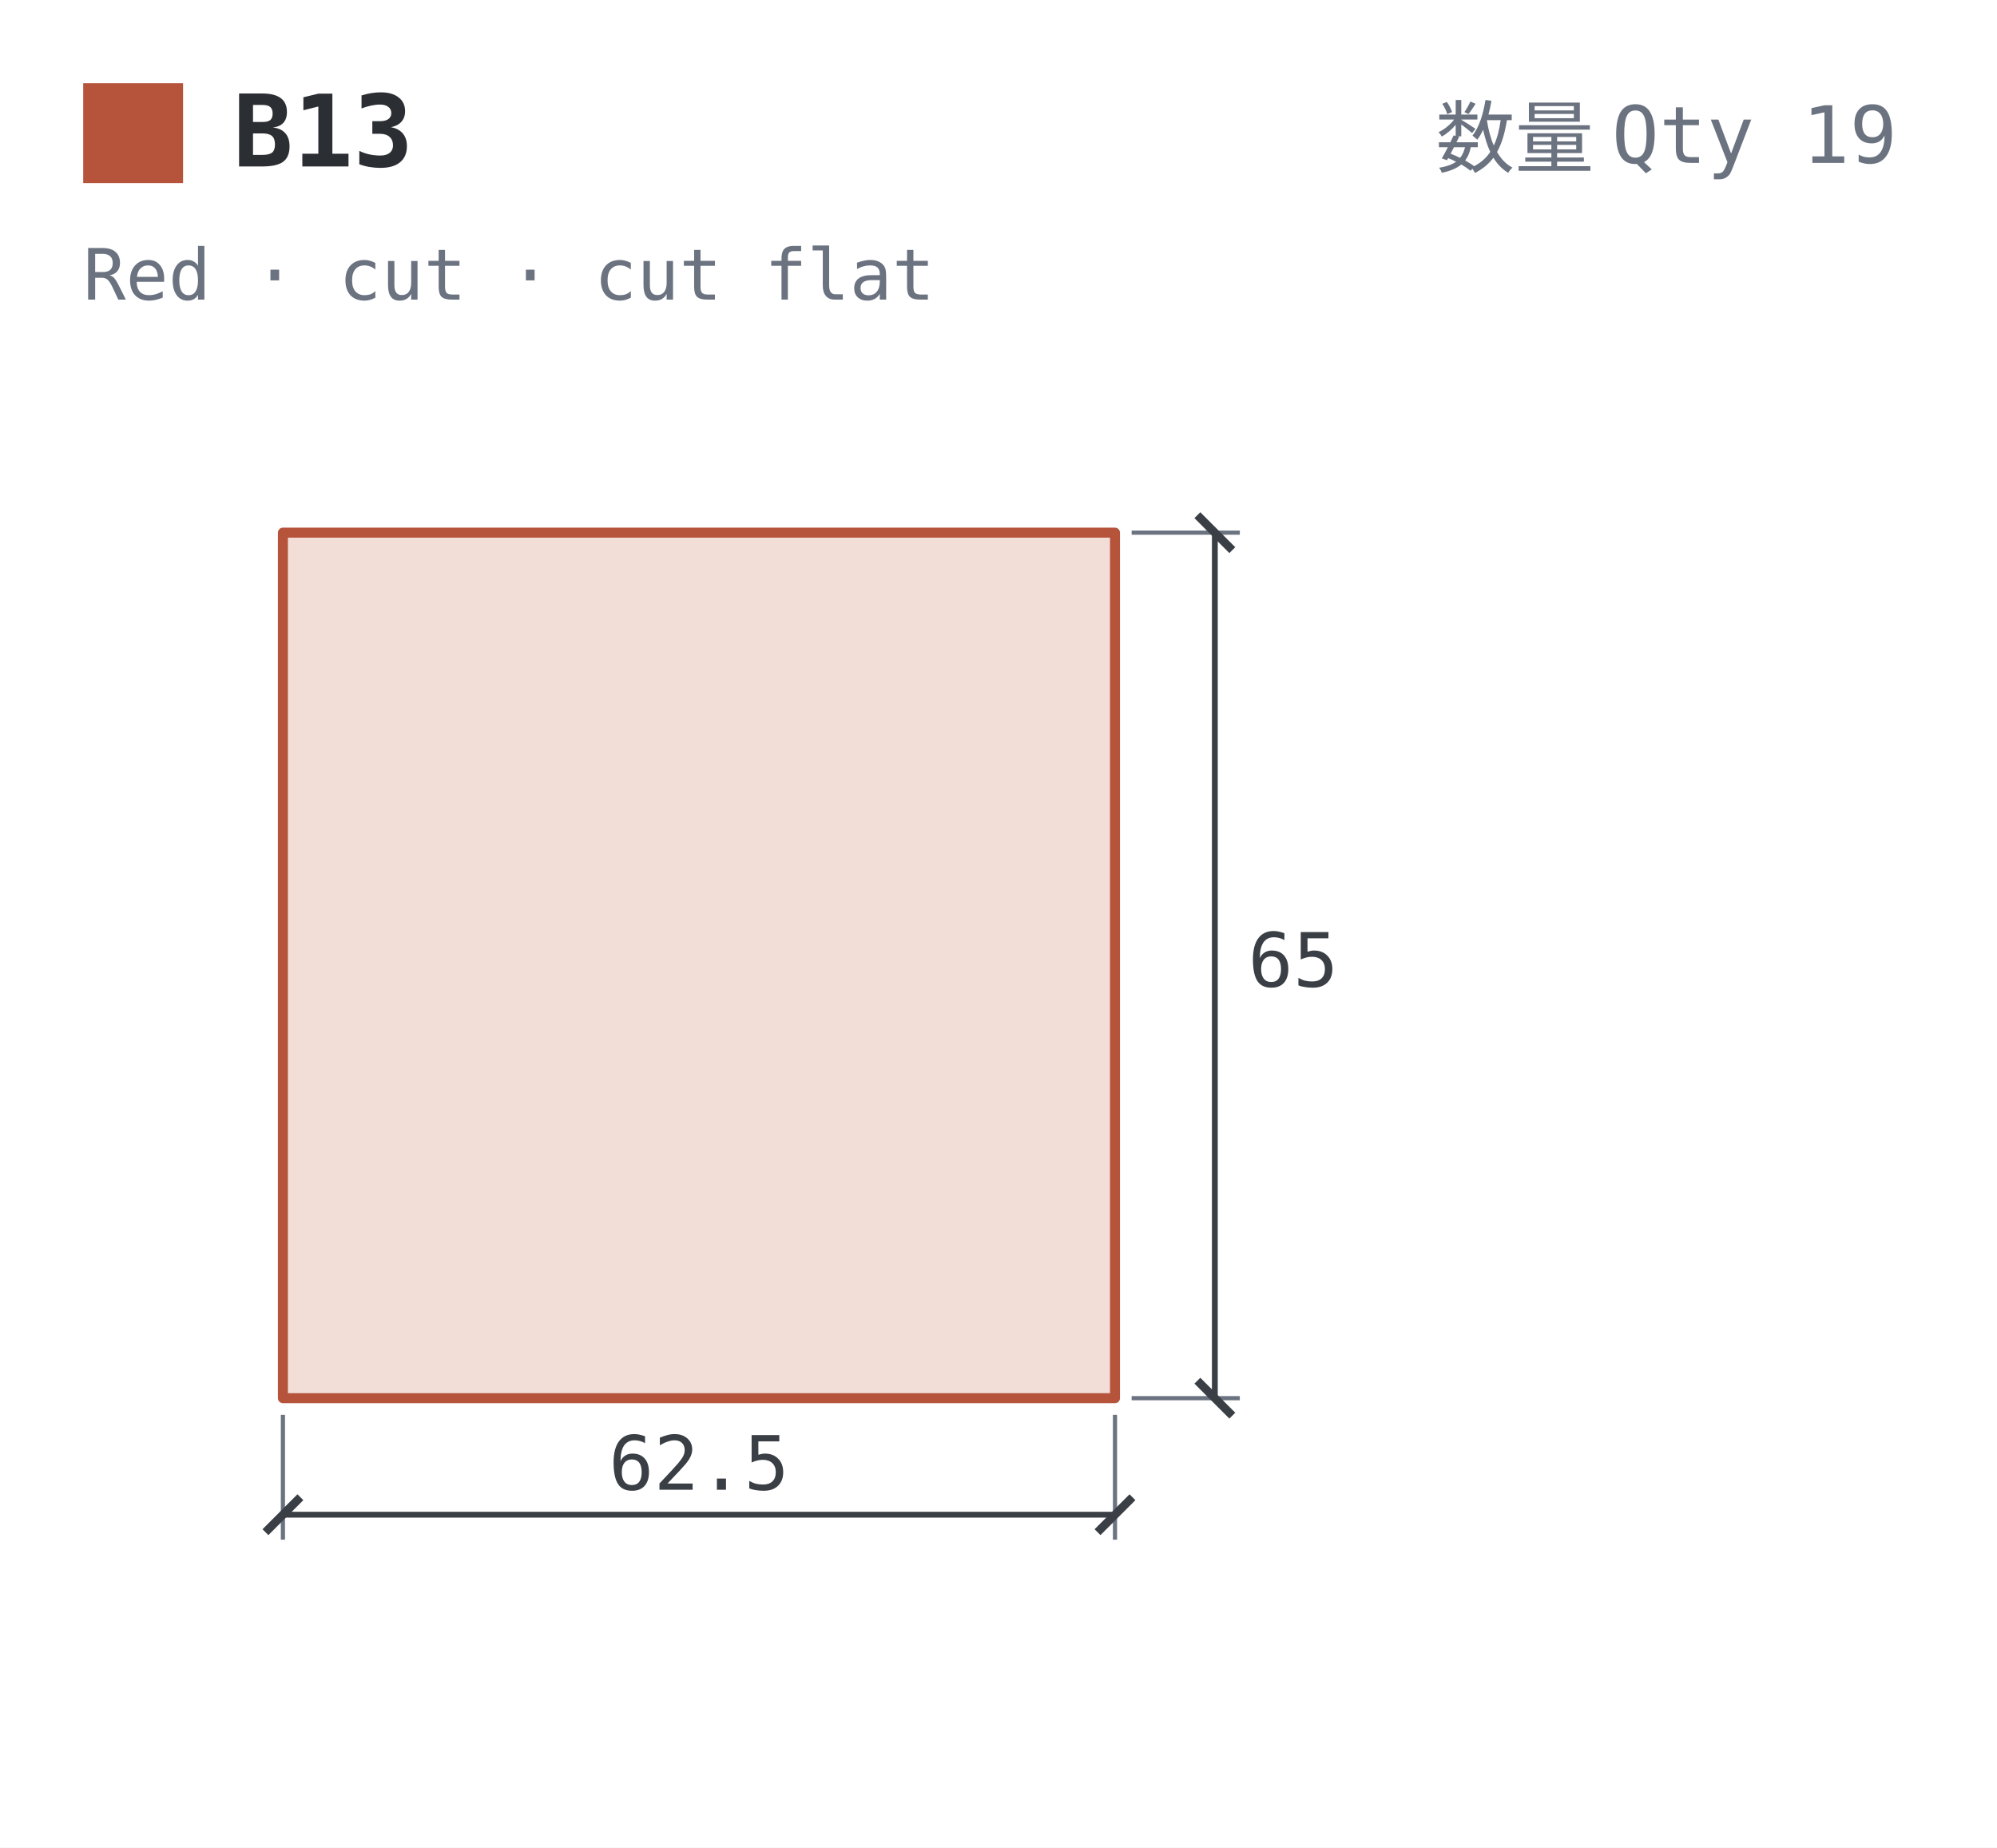
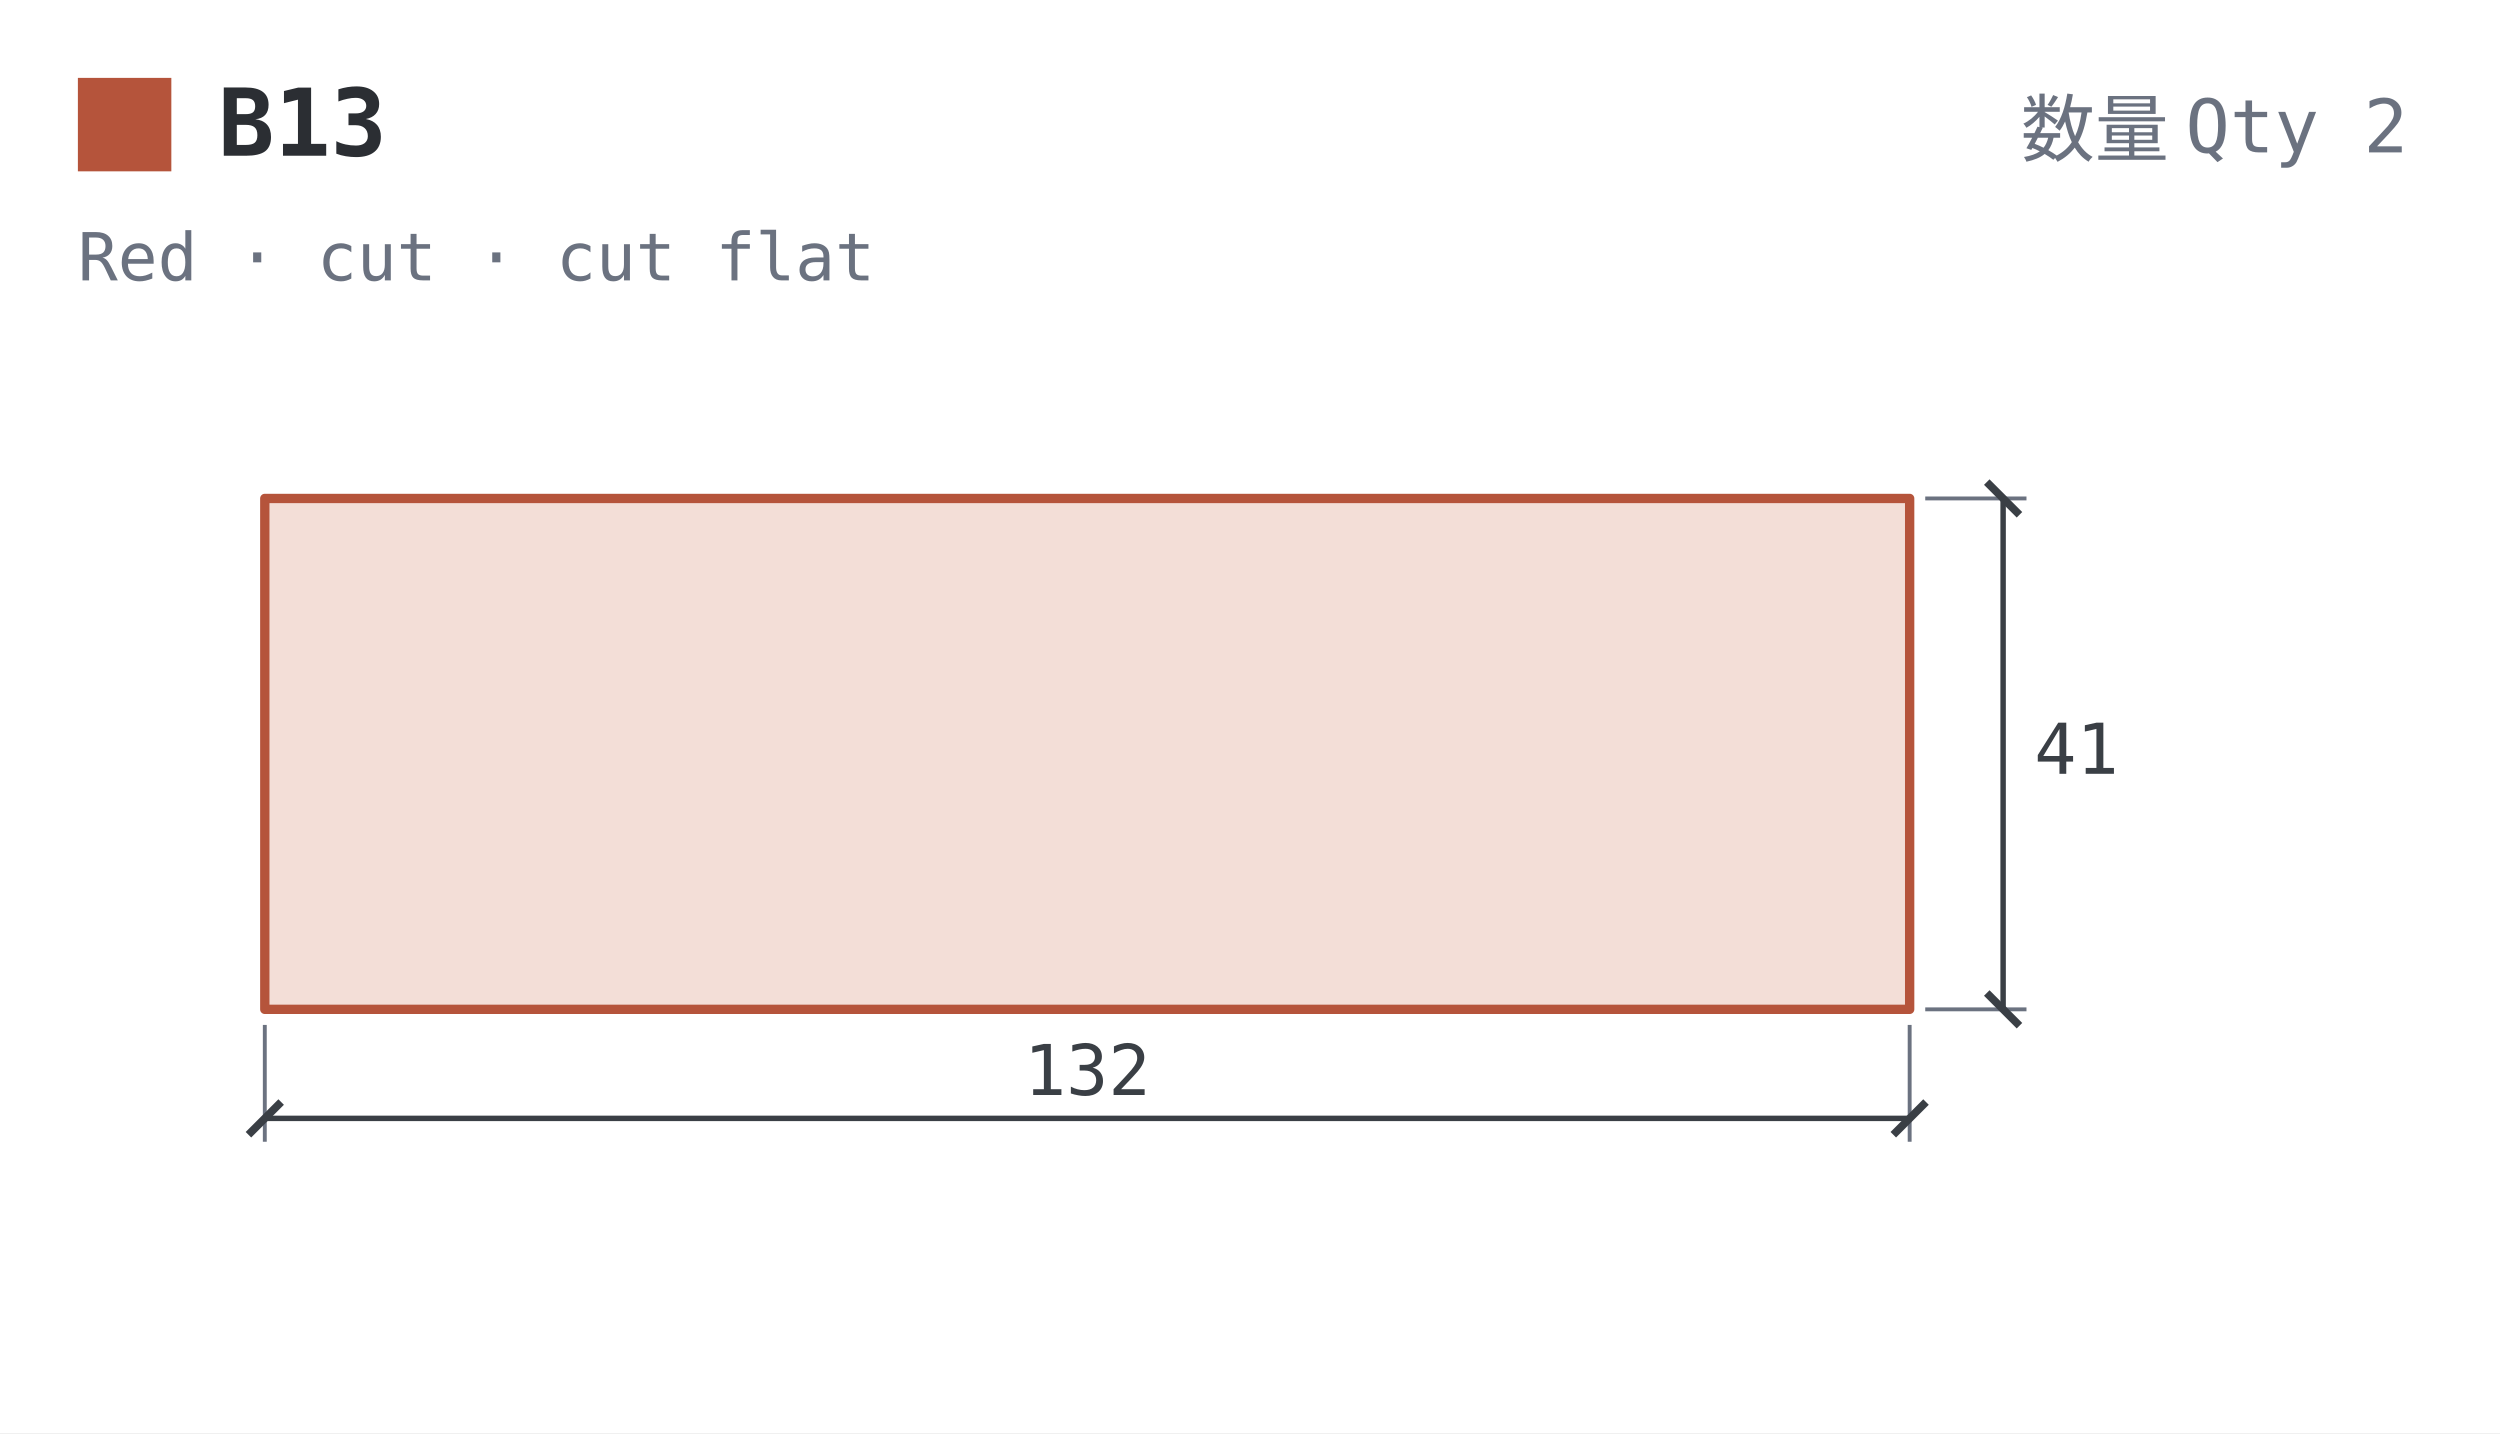
- <svg xmlns="http://www.w3.org/2000/svg" viewBox="0 0 240 222" width="240" height="222">
-   <rect width="240" height="222" fill="#ffffff" />
+ <svg xmlns="http://www.w3.org/2000/svg" viewBox="0 0 321 184" width="321" height="184">
+   <rect width="321" height="184" fill="#ffffff" />
  <rect x="10.0" y="10.0" width="12.0" height="12.0" fill="#b5543b" stroke="none" />
  <text x="28.0" y="20.0" font-family="ui-monospace,'SFMono-Regular',Menlo,Consolas,monospace" font-size="12" fill="#2b2e33" text-anchor="start" font-weight="600">B13</text>
-   <text x="228.0" y="20.0" font-family="ui-monospace,'SFMono-Regular',Menlo,Consolas,monospace" font-size="9.5" fill="#6b7280" text-anchor="end">数量 Qty 19</text>
+   <text x="309.2" y="20.0" font-family="ui-monospace,'SFMono-Regular',Menlo,Consolas,monospace" font-size="9.5" fill="#6b7280" text-anchor="end">数量 Qty 2</text>
  <text x="10.0" y="36.0" font-family="ui-monospace,'SFMono-Regular',Menlo,Consolas,monospace" font-size="8.5" fill="#6b7280" text-anchor="start">Red · cut · cut flat</text>
-   <polygon points="34.0,64.0 134.0,64.0 134.0,168.0 34.0,168.0" fill="#f3ded7" stroke="#b5543b" stroke-width="1.2" stroke-linejoin="round" />
-   <line x1="34.0" y1="170.0" x2="34.0" y2="185.0" stroke="#6b7280" stroke-width="0.5" />
-   <line x1="134.0" y1="170.0" x2="134.0" y2="185.0" stroke="#6b7280" stroke-width="0.5" />
-   <line x1="34.0" y1="182.0" x2="134.0" y2="182.0" stroke="#3a3f45" stroke-width="0.7" />
-   <line x1="31.9" y1="184.1" x2="36.1" y2="179.9" stroke="#3a3f45" stroke-width="1" />
-   <line x1="131.9" y1="184.1" x2="136.1" y2="179.9" stroke="#3a3f45" stroke-width="1" />
-   <text x="84.0" y="179.0" font-family="ui-monospace,'SFMono-Regular',Menlo,Consolas,monospace" font-size="9" fill="#3a3f45" text-anchor="middle">62.5</text>
-   <line x1="136.0" y1="64.0" x2="149.0" y2="64.0" stroke="#6b7280" stroke-width="0.5" />
-   <line x1="136.0" y1="168.0" x2="149.0" y2="168.0" stroke="#6b7280" stroke-width="0.5" />
-   <line x1="146.0" y1="64.0" x2="146.0" y2="168.0" stroke="#3a3f45" stroke-width="0.7" />
-   <line x1="143.9" y1="61.9" x2="148.1" y2="66.1" stroke="#3a3f45" stroke-width="1" />
-   <line x1="143.9" y1="165.9" x2="148.1" y2="170.1" stroke="#3a3f45" stroke-width="1" />
-   <text x="150.0" y="116.0" font-family="ui-monospace,'SFMono-Regular',Menlo,Consolas,monospace" font-size="9" fill="#3a3f45" text-anchor="start" dominant-baseline="middle">65</text>
+   <polygon points="34.0,64.0 245.2,64.0 245.2,129.6 34.0,129.6" fill="#f3ded7" stroke="#b5543b" stroke-width="1.2" stroke-linejoin="round" />
+   <line x1="34.0" y1="131.6" x2="34.0" y2="146.6" stroke="#6b7280" stroke-width="0.5" />
+   <line x1="245.2" y1="131.6" x2="245.2" y2="146.6" stroke="#6b7280" stroke-width="0.5" />
+   <line x1="34.0" y1="143.6" x2="245.2" y2="143.6" stroke="#3a3f45" stroke-width="0.7" />
+   <line x1="31.9" y1="145.7" x2="36.1" y2="141.5" stroke="#3a3f45" stroke-width="1" />
+   <line x1="243.1" y1="145.7" x2="247.3" y2="141.5" stroke="#3a3f45" stroke-width="1" />
+   <text x="139.6" y="140.6" font-family="ui-monospace,'SFMono-Regular',Menlo,Consolas,monospace" font-size="9" fill="#3a3f45" text-anchor="middle">132</text>
+   <line x1="247.2" y1="64.0" x2="260.2" y2="64.0" stroke="#6b7280" stroke-width="0.5" />
+   <line x1="247.2" y1="129.6" x2="260.2" y2="129.6" stroke="#6b7280" stroke-width="0.5" />
+   <line x1="257.2" y1="64.0" x2="257.2" y2="129.6" stroke="#3a3f45" stroke-width="0.7" />
+   <line x1="255.1" y1="61.9" x2="259.3" y2="66.1" stroke="#3a3f45" stroke-width="1" />
+   <line x1="255.1" y1="127.5" x2="259.3" y2="131.7" stroke="#3a3f45" stroke-width="1" />
+   <text x="261.2" y="96.8" font-family="ui-monospace,'SFMono-Regular',Menlo,Consolas,monospace" font-size="9" fill="#3a3f45" text-anchor="start" dominant-baseline="middle">41</text>
</svg>
